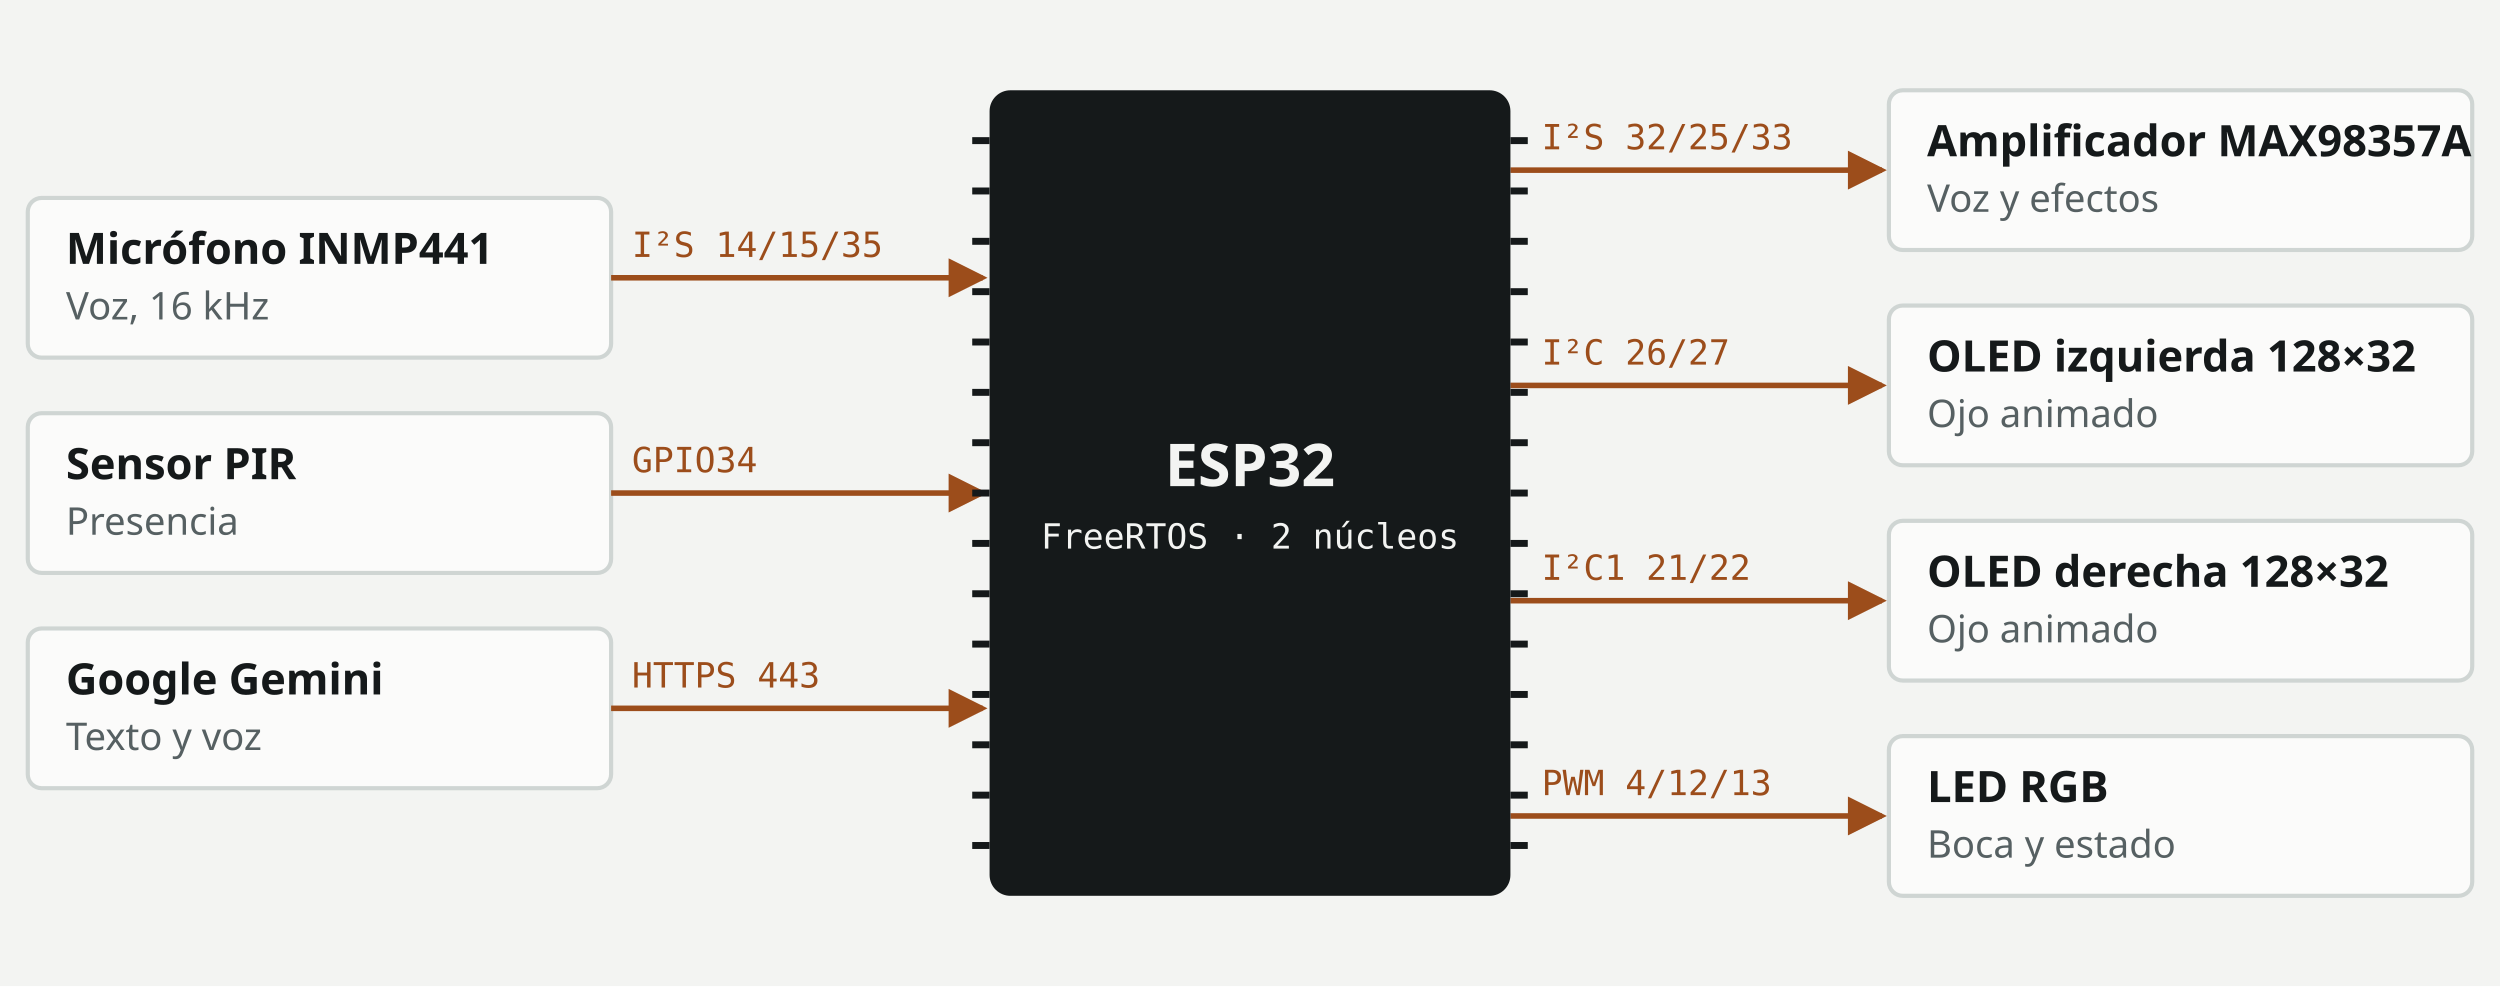
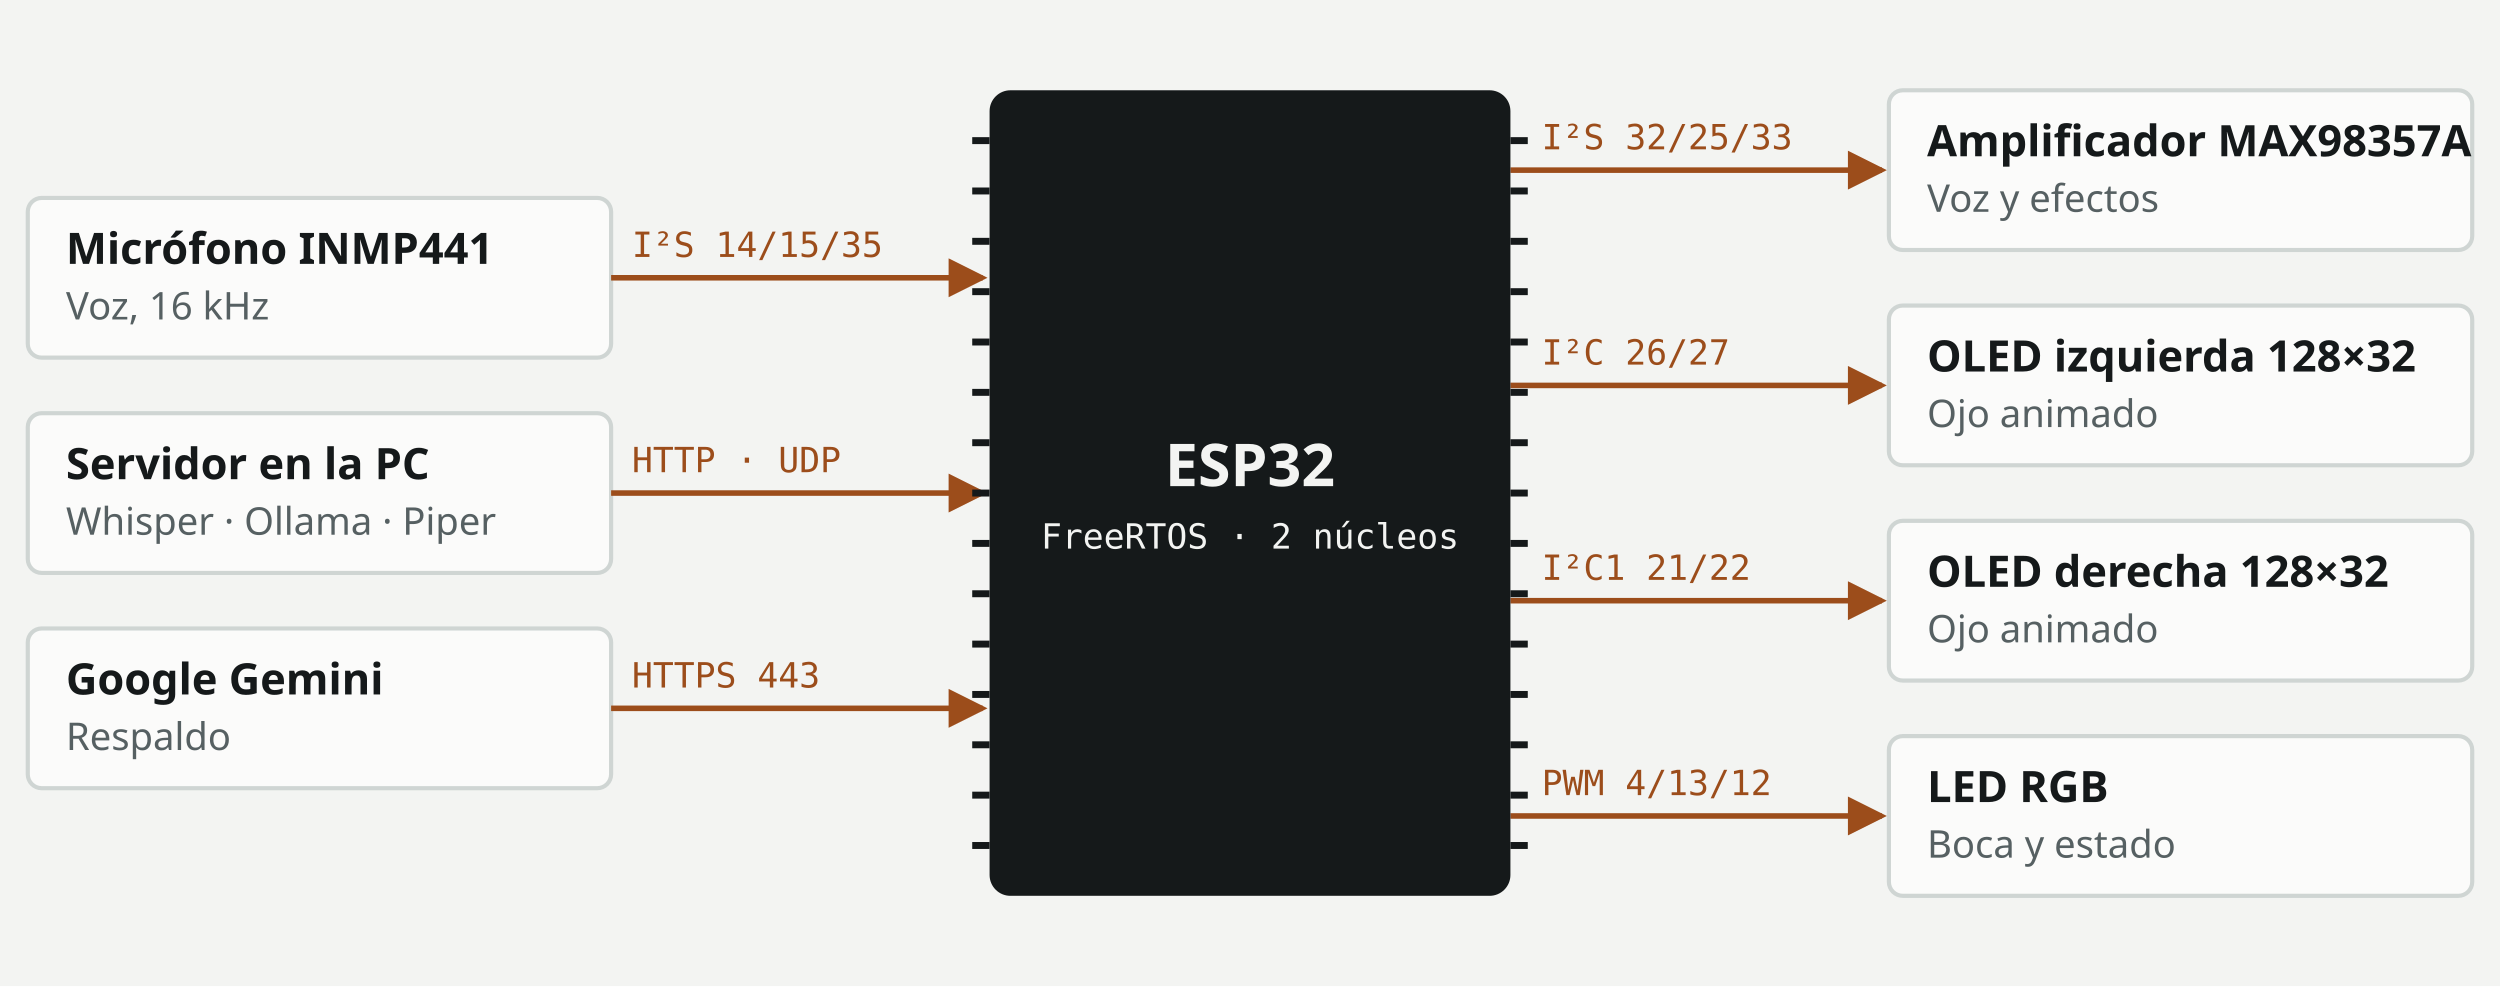
<svg xmlns="http://www.w3.org/2000/svg" viewBox="0 0 720 284" role="img" aria-labelledby="dg-calaverita" class="diag">
  <style>
.d-box{fill:#fbfbfa;stroke:#cfd5d3;stroke-width:1.2}.d-t{fill:#15191a;font:600 12.5px sans-serif}.d-s{fill:#566062;font:400 11px sans-serif}
.d-wire{fill:none;stroke:#9c4d1b;stroke-width:1.6}.d-arrowhead{fill:#9c4d1b}.d-bus{fill:#9c4d1b;font:500 10px monospace}
.d-mcu{fill:#15191a}.d-pin{stroke:#15191a;stroke-width:2}.d-mt{fill:#f3f4f2;font:800 17px sans-serif}.d-ms{fill:#f3f4f2;font:400 10px monospace}
</style>
  <rect width="100%" height="100%" fill="#f3f4f2" />
  <defs>
    <marker id="ah-calaverita" viewBox="0 0 8 8" refX="7" refY="4" markerWidth="7" markerHeight="7" orient="auto-start-reverse">
      <path d="M0,0 L8,4 L0,8 z" class="d-arrowhead" />
    </marker>
  </defs>
  <rect x="8" y="57.0" width="168" height="46" rx="4" class="d-box" />
  <text x="19" y="76.0" class="d-t">Micrófono INMP441</text>
  <text x="19" y="92.0" class="d-s">Voz, 16 kHz</text>
  <path d="M176,80.0 H230.5 V80.0 H283.0" class="d-wire" marker-end="url(#ah-calaverita)" />
  <text x="182" y="74.0" class="d-bus">I²S 14/15/35</text>
  <rect x="8" y="119.0" width="168" height="46" rx="4" class="d-box" />
-   <text x="19" y="138.0" class="d-t">Sensor PIR</text>
-   <text x="19" y="154.0" class="d-s">Presencia</text>
+   <text x="19" y="138.0" class="d-t">Servidor en la PC</text>
+   <text x="19" y="154.0" class="d-s">Whisper · Ollama · Piper</text>
  <path d="M176,142.0 H230.5 V142.0 H283.0" class="d-wire" marker-end="url(#ah-calaverita)" />
-   <text x="182" y="136.0" class="d-bus">GPIO34</text>
+   <text x="182" y="136.0" class="d-bus">HTTP · UDP</text>
  <rect x="8" y="181.0" width="168" height="46" rx="4" class="d-box" />
  <text x="19" y="200.0" class="d-t">Google Gemini</text>
-   <text x="19" y="216.0" class="d-s">Texto y voz</text>
+   <text x="19" y="216.0" class="d-s">Respaldo</text>
  <path d="M176,204.0 H230.5 V204.0 H283.0" class="d-wire" marker-end="url(#ah-calaverita)" />
  <text x="182" y="198.0" class="d-bus">HTTPS 443</text>
  <rect x="544" y="26.0" width="168" height="46" rx="4" class="d-box" />
  <text x="555" y="45.0" class="d-t">Amplificador MAX98357A</text>
  <text x="555" y="61.0" class="d-s">Voz y efectos</text>
  <path d="M435.0,49.0 H489.5 V49.0 H542" class="d-wire" marker-end="url(#ah-calaverita)" />
  <text x="444.0" y="43.0" class="d-bus">I²S 32/25/33</text>
  <rect x="544" y="88.0" width="168" height="46" rx="4" class="d-box" />
  <text x="555" y="107.0" class="d-t">OLED izquierda 128×32</text>
  <text x="555" y="123.0" class="d-s">Ojo animado</text>
  <path d="M435.0,111.0 H489.5 V111.0 H542" class="d-wire" marker-end="url(#ah-calaverita)" />
  <text x="444.0" y="105.0" class="d-bus">I²C 26/27</text>
  <rect x="544" y="150.0" width="168" height="46" rx="4" class="d-box" />
  <text x="555" y="169.0" class="d-t">OLED derecha 128×32</text>
  <text x="555" y="185.0" class="d-s">Ojo animado</text>
  <path d="M435.0,173.0 H489.5 V173.0 H542" class="d-wire" marker-end="url(#ah-calaverita)" />
  <text x="444.0" y="167.0" class="d-bus">I²C1 21/22</text>
  <rect x="544" y="212.0" width="168" height="46" rx="4" class="d-box" />
  <text x="555" y="231.0" class="d-t">LED RGB</text>
  <text x="555" y="247.0" class="d-s">Boca y estado</text>
  <path d="M435.0,235.0 H489.5 V235.0 H542" class="d-wire" marker-end="url(#ah-calaverita)" />
-   <text x="444.0" y="229.0" class="d-bus">PWM 4/12/13</text>
+   <text x="444.0" y="229.0" class="d-bus">PWM 4/13/12</text>
  <rect x="285.0" y="26.0" width="150" height="232" rx="6" class="d-mcu" />
  <line x1="280.0" y1="40.5" x2="285.0" y2="40.5" class="d-pin" />
  <line x1="435.0" y1="40.5" x2="440.0" y2="40.5" class="d-pin" />
  <line x1="280.0" y1="55.0" x2="285.0" y2="55.0" class="d-pin" />
  <line x1="435.0" y1="55.0" x2="440.0" y2="55.0" class="d-pin" />
  <line x1="280.0" y1="69.5" x2="285.0" y2="69.5" class="d-pin" />
  <line x1="435.0" y1="69.5" x2="440.0" y2="69.5" class="d-pin" />
  <line x1="280.0" y1="84.0" x2="285.0" y2="84.0" class="d-pin" />
  <line x1="435.0" y1="84.0" x2="440.0" y2="84.0" class="d-pin" />
  <line x1="280.0" y1="98.5" x2="285.0" y2="98.5" class="d-pin" />
  <line x1="435.0" y1="98.5" x2="440.0" y2="98.5" class="d-pin" />
  <line x1="280.0" y1="113.0" x2="285.0" y2="113.0" class="d-pin" />
  <line x1="435.0" y1="113.0" x2="440.0" y2="113.0" class="d-pin" />
  <line x1="280.0" y1="127.5" x2="285.0" y2="127.5" class="d-pin" />
  <line x1="435.0" y1="127.5" x2="440.0" y2="127.5" class="d-pin" />
  <line x1="280.0" y1="142.0" x2="285.0" y2="142.0" class="d-pin" />
  <line x1="435.0" y1="142.0" x2="440.0" y2="142.0" class="d-pin" />
  <line x1="280.0" y1="156.5" x2="285.0" y2="156.5" class="d-pin" />
  <line x1="435.0" y1="156.5" x2="440.0" y2="156.5" class="d-pin" />
  <line x1="280.0" y1="171.0" x2="285.0" y2="171.0" class="d-pin" />
  <line x1="435.0" y1="171.0" x2="440.0" y2="171.0" class="d-pin" />
  <line x1="280.0" y1="185.5" x2="285.0" y2="185.5" class="d-pin" />
  <line x1="435.0" y1="185.5" x2="440.0" y2="185.5" class="d-pin" />
  <line x1="280.0" y1="200.0" x2="285.0" y2="200.0" class="d-pin" />
  <line x1="435.0" y1="200.0" x2="440.0" y2="200.0" class="d-pin" />
  <line x1="280.0" y1="214.5" x2="285.0" y2="214.5" class="d-pin" />
  <line x1="435.0" y1="214.5" x2="440.0" y2="214.5" class="d-pin" />
  <line x1="280.0" y1="229.0" x2="285.0" y2="229.0" class="d-pin" />
  <line x1="435.0" y1="229.0" x2="440.0" y2="229.0" class="d-pin" />
  <line x1="280.0" y1="243.5" x2="285.0" y2="243.5" class="d-pin" />
  <line x1="435.0" y1="243.5" x2="440.0" y2="243.5" class="d-pin" />
  <text x="360.0" y="140.0" text-anchor="middle" class="d-mt">ESP32</text>
  <text x="360.0" y="158.0" text-anchor="middle" class="d-ms">FreeRTOS · 2 núcleos</text>
</svg>
